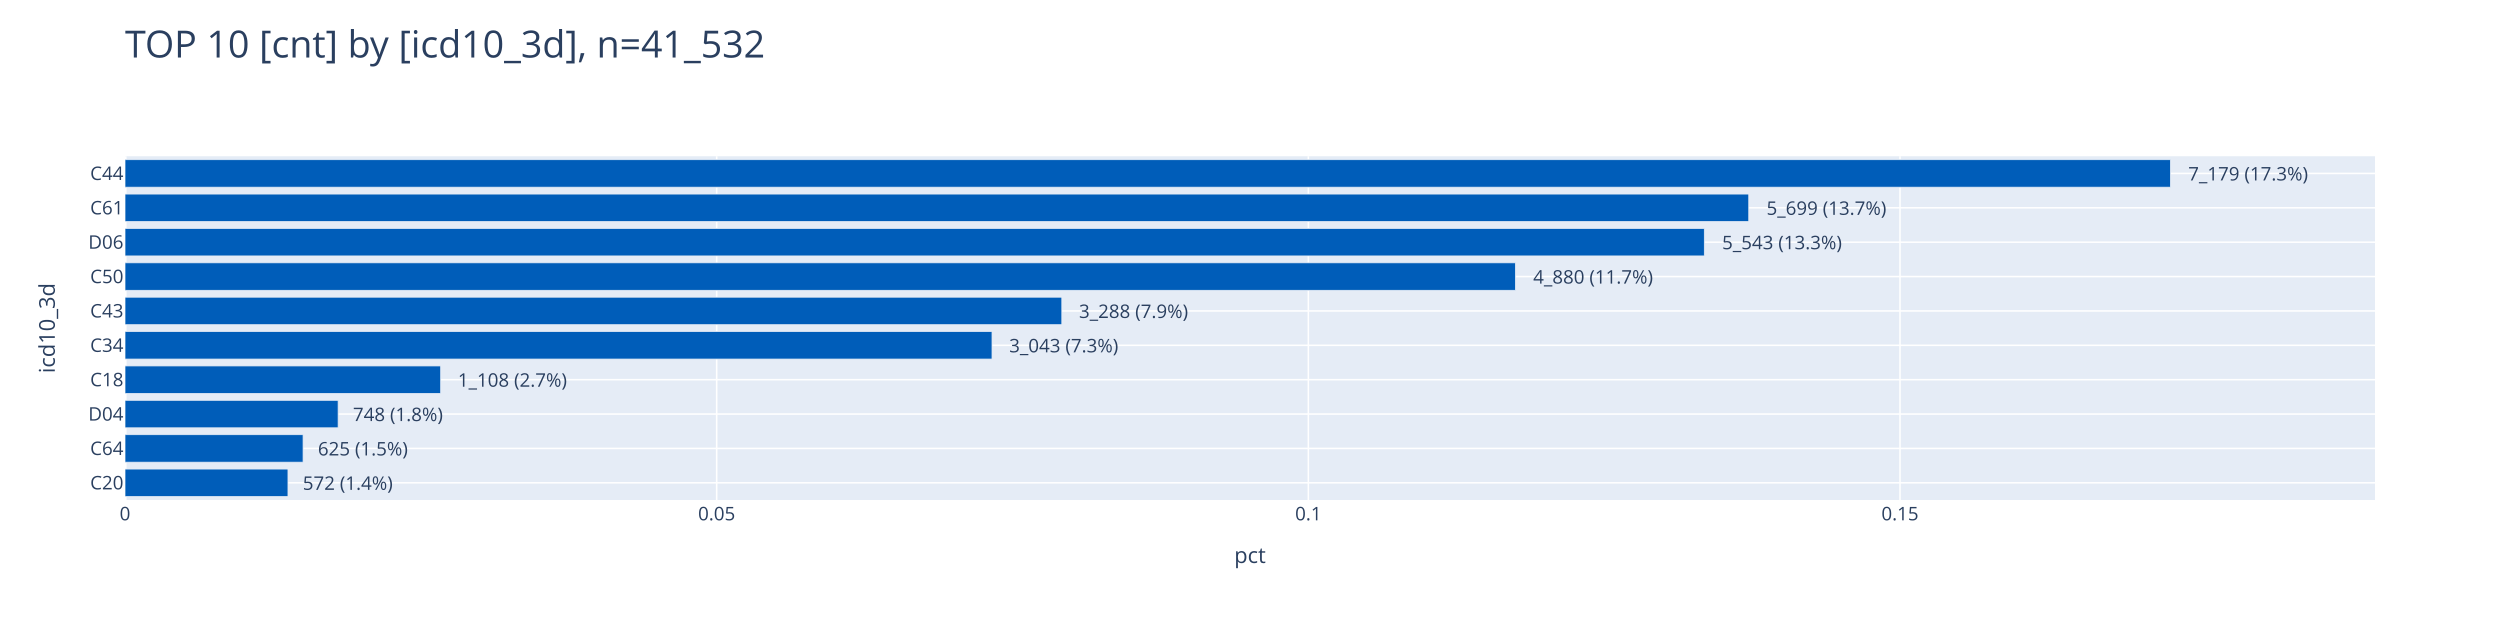
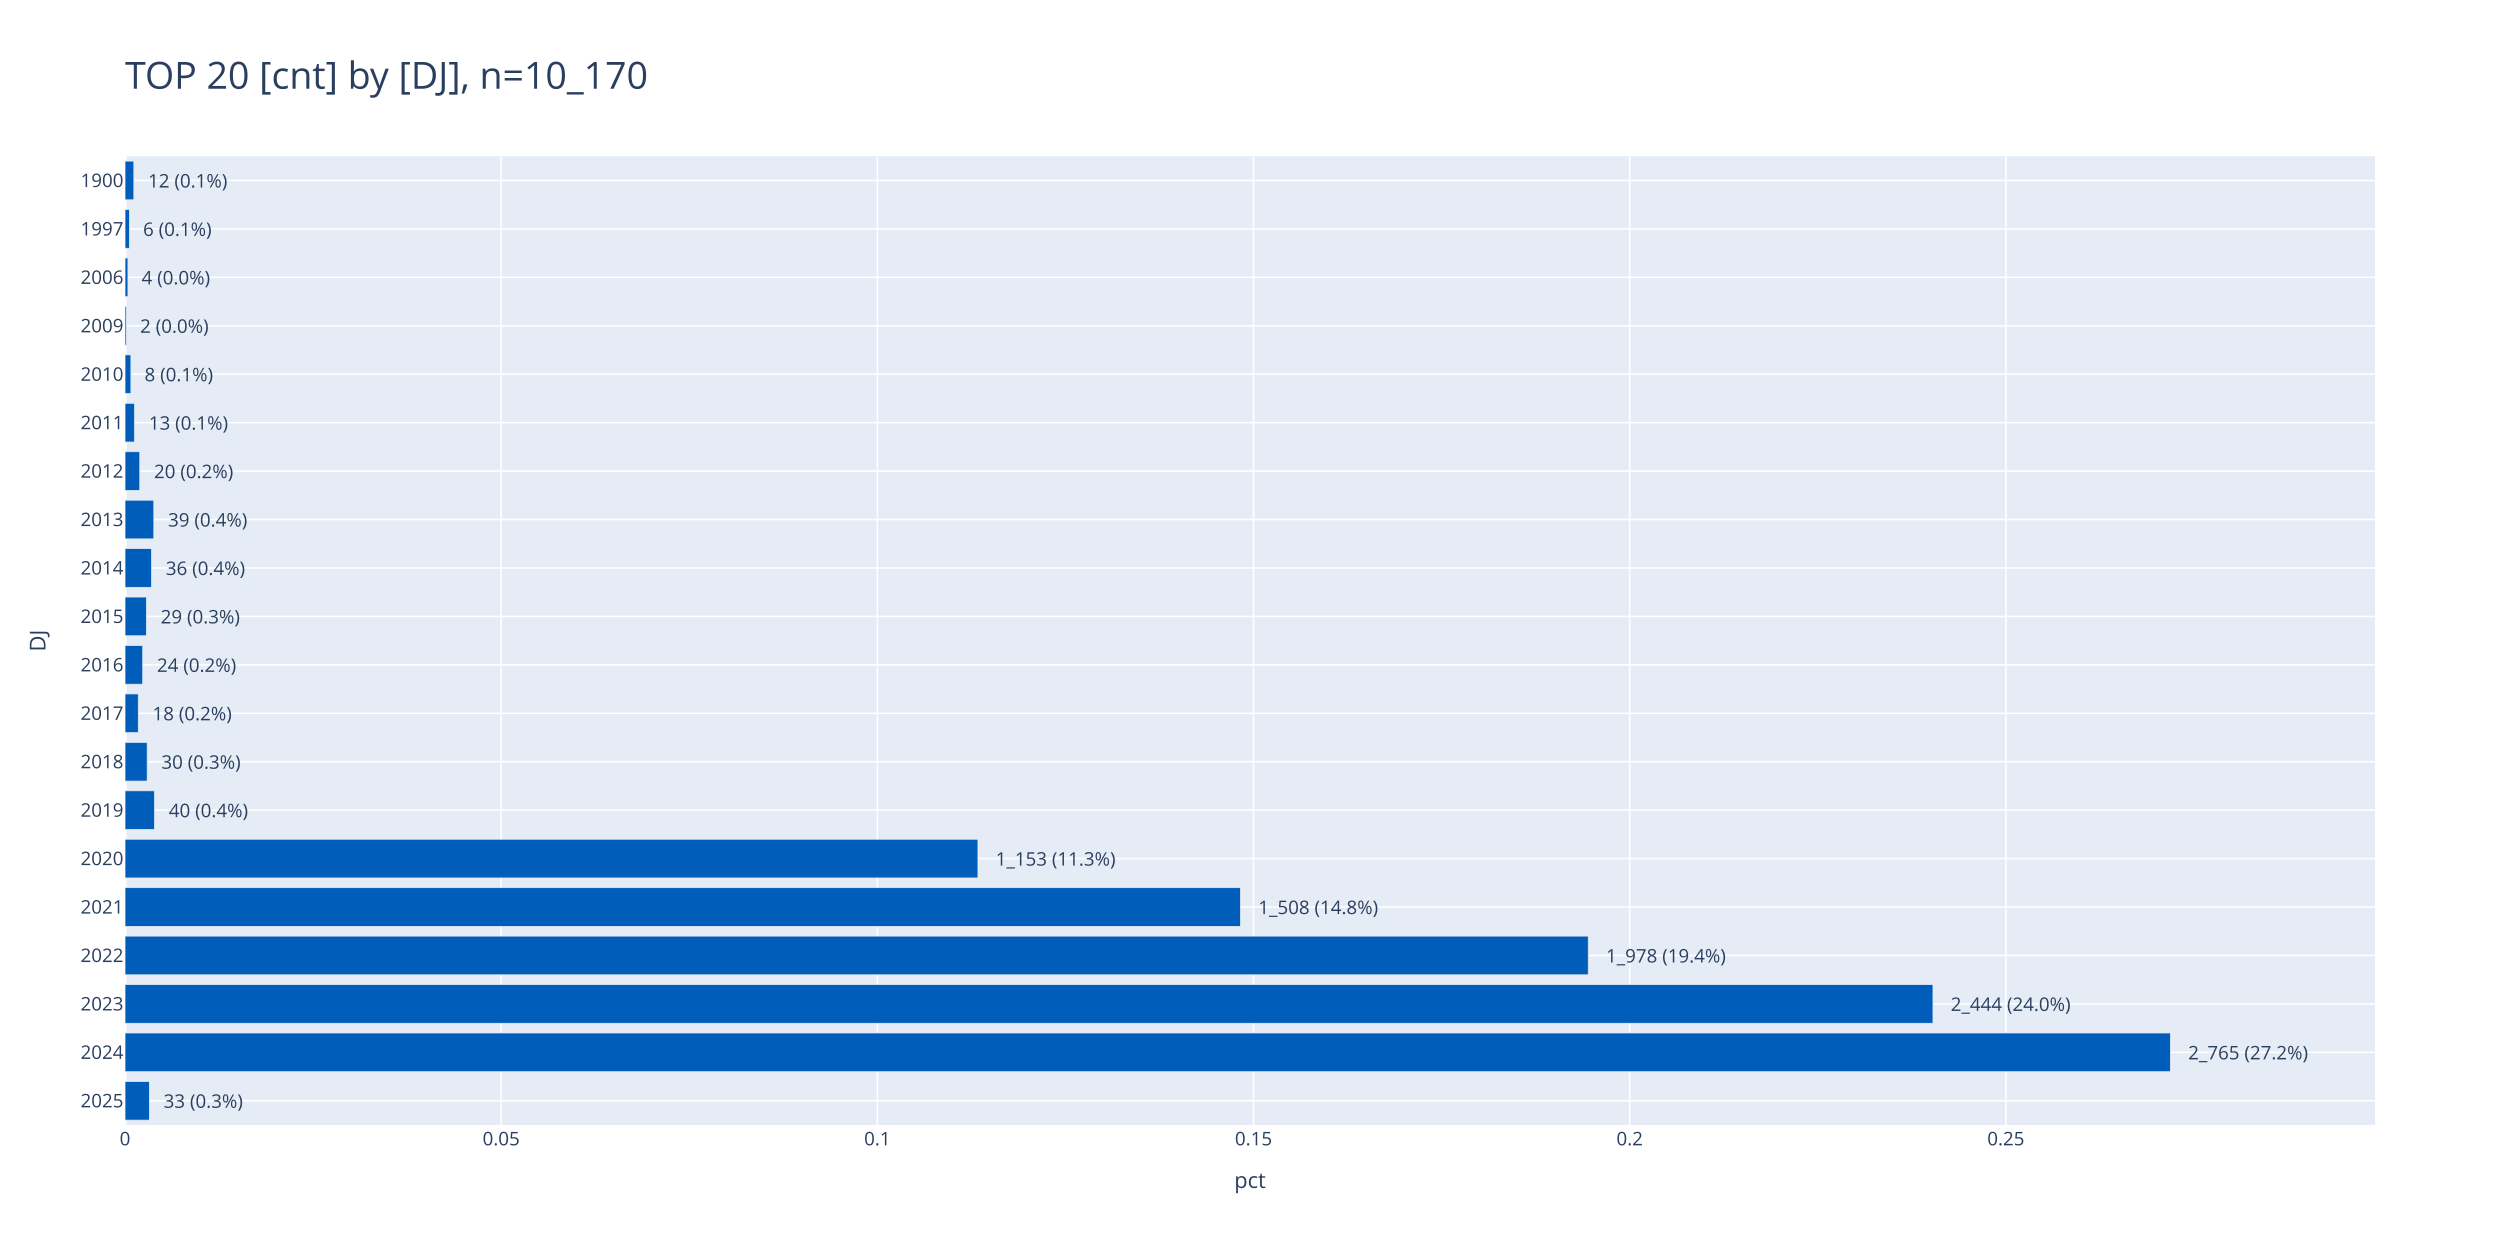
- <svg xmlns="http://www.w3.org/2000/svg" class="main-svg" width="1600" height="400" style="" viewBox="0 0 1600 400">
-   <rect x="0" y="0" width="1600" height="400" style="fill: rgb(255, 255, 255); fill-opacity: 1;" />
-   <defs id="defs-d55079">
+ <svg xmlns="http://www.w3.org/2000/svg" class="main-svg" width="1600" height="800" style="" viewBox="0 0 1600 800">
+   <rect x="0" y="0" width="1600" height="800" style="fill: rgb(255, 255, 255); fill-opacity: 1;" />
+   <defs id="defs-d02373">
    <g class="clips">
-       <clipPath id="clipd55079xyplot" class="plotclip">
-         <rect width="1440" height="220" />
+       <clipPath id="clipd02373xyplot" class="plotclip">
+         <rect width="1440" height="620" />
      </clipPath>
-       <clipPath class="axesclip" id="clipd55079x">
-         <rect x="80" y="0" width="1440" height="400" />
+       <clipPath class="axesclip" id="clipd02373x">
+         <rect x="80" y="0" width="1440" height="800" />
      </clipPath>
-       <clipPath class="axesclip" id="clipd55079y">
-         <rect x="0" y="100" width="1600" height="220" />
+       <clipPath class="axesclip" id="clipd02373y">
+         <rect x="0" y="100" width="1600" height="620" />
      </clipPath>
-       <clipPath class="axesclip" id="clipd55079xy">
-         <rect x="80" y="100" width="1440" height="220" />
+       <clipPath class="axesclip" id="clipd02373xy">
+         <rect x="80" y="100" width="1440" height="620" />
      </clipPath>
    </g>
    <g class="gradients" />
    <g class="patterns" />
  </defs>
  <g class="bglayer">
-     <rect class="bg" x="80" y="100" width="1440" height="220" style="fill: rgb(229, 236, 246); fill-opacity: 1; stroke-width: 0;" />
+     <rect class="bg" x="80" y="100" width="1440" height="620" style="fill: rgb(229, 236, 246); fill-opacity: 1; stroke-width: 0;" />
  </g>
  <g class="layer-below">
    <g class="imagelayer" />
    <g class="shapelayer" />
  </g>
  <g class="cartesianlayer">
    <g class="subplot xy">
      <g class="layer-subplot">
        <g class="shapelayer" />
        <g class="imagelayer" />
      </g>
      <g class="minor-gridlayer">
        <g class="x" />
        <g class="y" />
      </g>
      <g class="gridlayer">
        <g class="x">
-           <path class="xgrid crisp" transform="translate(458.67,0)" d="M0,100v220" style="stroke: rgb(255, 255, 255); stroke-opacity: 1; stroke-width: 1px;" />
-           <path class="xgrid crisp" transform="translate(837.34,0)" d="M0,100v220" style="stroke: rgb(255, 255, 255); stroke-opacity: 1; stroke-width: 1px;" />
-           <path class="xgrid crisp" transform="translate(1216,0)" d="M0,100v220" style="stroke: rgb(255, 255, 255); stroke-opacity: 1; stroke-width: 1px;" />
+           <path class="xgrid crisp" transform="translate(320.75,0)" d="M0,100v620" style="stroke: rgb(255, 255, 255); stroke-opacity: 1; stroke-width: 1px;" />
+           <path class="xgrid crisp" transform="translate(561.5,0)" d="M0,100v620" style="stroke: rgb(255, 255, 255); stroke-opacity: 1; stroke-width: 1px;" />
+           <path class="xgrid crisp" transform="translate(802.25,0)" d="M0,100v620" style="stroke: rgb(255, 255, 255); stroke-opacity: 1; stroke-width: 1px;" />
+           <path class="xgrid crisp" transform="translate(1043,0)" d="M0,100v620" style="stroke: rgb(255, 255, 255); stroke-opacity: 1; stroke-width: 1px;" />
+           <path class="xgrid crisp" transform="translate(1283.75,0)" d="M0,100v620" style="stroke: rgb(255, 255, 255); stroke-opacity: 1; stroke-width: 1px;" />
        </g>
        <g class="y">
-           <path class="ygrid crisp" transform="translate(0,309)" d="M80,0h1440" style="stroke: rgb(255, 255, 255); stroke-opacity: 1; stroke-width: 1px;" />
-           <path class="ygrid crisp" transform="translate(0,287)" d="M80,0h1440" style="stroke: rgb(255, 255, 255); stroke-opacity: 1; stroke-width: 1px;" />
-           <path class="ygrid crisp" transform="translate(0,265)" d="M80,0h1440" style="stroke: rgb(255, 255, 255); stroke-opacity: 1; stroke-width: 1px;" />
-           <path class="ygrid crisp" transform="translate(0,243)" d="M80,0h1440" style="stroke: rgb(255, 255, 255); stroke-opacity: 1; stroke-width: 1px;" />
-           <path class="ygrid crisp" transform="translate(0,221)" d="M80,0h1440" style="stroke: rgb(255, 255, 255); stroke-opacity: 1; stroke-width: 1px;" />
-           <path class="ygrid crisp" transform="translate(0,199)" d="M80,0h1440" style="stroke: rgb(255, 255, 255); stroke-opacity: 1; stroke-width: 1px;" />
-           <path class="ygrid crisp" transform="translate(0,177)" d="M80,0h1440" style="stroke: rgb(255, 255, 255); stroke-opacity: 1; stroke-width: 1px;" />
-           <path class="ygrid crisp" transform="translate(0,155)" d="M80,0h1440" style="stroke: rgb(255, 255, 255); stroke-opacity: 1; stroke-width: 1px;" />
-           <path class="ygrid crisp" transform="translate(0,133)" d="M80,0h1440" style="stroke: rgb(255, 255, 255); stroke-opacity: 1; stroke-width: 1px;" />
-           <path class="ygrid crisp" transform="translate(0,111)" d="M80,0h1440" style="stroke: rgb(255, 255, 255); stroke-opacity: 1; stroke-width: 1px;" />
+           <path class="ygrid crisp" transform="translate(0,704.5)" d="M80,0h1440" style="stroke: rgb(255, 255, 255); stroke-opacity: 1; stroke-width: 1px;" />
+           <path class="ygrid crisp" transform="translate(0,673.5)" d="M80,0h1440" style="stroke: rgb(255, 255, 255); stroke-opacity: 1; stroke-width: 1px;" />
+           <path class="ygrid crisp" transform="translate(0,642.5)" d="M80,0h1440" style="stroke: rgb(255, 255, 255); stroke-opacity: 1; stroke-width: 1px;" />
+           <path class="ygrid crisp" transform="translate(0,611.5)" d="M80,0h1440" style="stroke: rgb(255, 255, 255); stroke-opacity: 1; stroke-width: 1px;" />
+           <path class="ygrid crisp" transform="translate(0,580.5)" d="M80,0h1440" style="stroke: rgb(255, 255, 255); stroke-opacity: 1; stroke-width: 1px;" />
+           <path class="ygrid crisp" transform="translate(0,549.5)" d="M80,0h1440" style="stroke: rgb(255, 255, 255); stroke-opacity: 1; stroke-width: 1px;" />
+           <path class="ygrid crisp" transform="translate(0,518.5)" d="M80,0h1440" style="stroke: rgb(255, 255, 255); stroke-opacity: 1; stroke-width: 1px;" />
+           <path class="ygrid crisp" transform="translate(0,487.5)" d="M80,0h1440" style="stroke: rgb(255, 255, 255); stroke-opacity: 1; stroke-width: 1px;" />
+           <path class="ygrid crisp" transform="translate(0,456.5)" d="M80,0h1440" style="stroke: rgb(255, 255, 255); stroke-opacity: 1; stroke-width: 1px;" />
+           <path class="ygrid crisp" transform="translate(0,425.5)" d="M80,0h1440" style="stroke: rgb(255, 255, 255); stroke-opacity: 1; stroke-width: 1px;" />
+           <path class="ygrid crisp" transform="translate(0,394.5)" d="M80,0h1440" style="stroke: rgb(255, 255, 255); stroke-opacity: 1; stroke-width: 1px;" />
+           <path class="ygrid crisp" transform="translate(0,363.5)" d="M80,0h1440" style="stroke: rgb(255, 255, 255); stroke-opacity: 1; stroke-width: 1px;" />
+           <path class="ygrid crisp" transform="translate(0,332.5)" d="M80,0h1440" style="stroke: rgb(255, 255, 255); stroke-opacity: 1; stroke-width: 1px;" />
+           <path class="ygrid crisp" transform="translate(0,301.5)" d="M80,0h1440" style="stroke: rgb(255, 255, 255); stroke-opacity: 1; stroke-width: 1px;" />
+           <path class="ygrid crisp" transform="translate(0,270.5)" d="M80,0h1440" style="stroke: rgb(255, 255, 255); stroke-opacity: 1; stroke-width: 1px;" />
+           <path class="ygrid crisp" transform="translate(0,239.5)" d="M80,0h1440" style="stroke: rgb(255, 255, 255); stroke-opacity: 1; stroke-width: 1px;" />
+           <path class="ygrid crisp" transform="translate(0,208.5)" d="M80,0h1440" style="stroke: rgb(255, 255, 255); stroke-opacity: 1; stroke-width: 1px;" />
+           <path class="ygrid crisp" transform="translate(0,177.5)" d="M80,0h1440" style="stroke: rgb(255, 255, 255); stroke-opacity: 1; stroke-width: 1px;" />
+           <path class="ygrid crisp" transform="translate(0,146.5)" d="M80,0h1440" style="stroke: rgb(255, 255, 255); stroke-opacity: 1; stroke-width: 1px;" />
+           <path class="ygrid crisp" transform="translate(0,115.5)" d="M80,0h1440" style="stroke: rgb(255, 255, 255); stroke-opacity: 1; stroke-width: 1px;" />
        </g>
      </g>
      <g class="zerolinelayer">
-         <path class="xzl zl crisp" transform="translate(80,0)" d="M0,100v220" style="stroke: rgb(255, 255, 255); stroke-opacity: 1; stroke-width: 2px;" />
+         <path class="xzl zl crisp" transform="translate(80,0)" d="M0,100v620" style="stroke: rgb(255, 255, 255); stroke-opacity: 1; stroke-width: 2px;" />
      </g>
      <g class="layer-between">
        <g class="shapelayer" />
        <g class="imagelayer" />
      </g>
      <path class="xlines-below" />
      <path class="ylines-below" />
      <g class="overlines-below" />
      <g class="xaxislayer-below" />
      <g class="yaxislayer-below" />
      <g class="overaxes-below" />
      <g class="overplot">
-         <g class="xy" transform="translate(80,100)" clip-path="url(#clipd55079xyplot)">
+         <g class="xy" transform="translate(80,100)" clip-path="url(#clipd02373xyplot)">
          <g class="barlayer mlayer">
            <g class="trace bars" style="opacity: 1;">
              <g class="points">
                <g class="point">
-                   <path d="M0,19.8V2.2H1309.09V19.8Z" style="vector-effect: none; opacity: 1; stroke-width: 0.5px; fill: rgb(0, 93, 185); fill-opacity: 1; stroke: rgb(229, 236, 246); stroke-opacity: 1;" />
-                   <text class="bartext bartext-outside" text-anchor="middle" data-notex="1" x="0" y="0" style="font-family: 'Open Sans', verdana, arial, sans-serif; font-size: 12px; fill: rgb(42, 63, 95); fill-opacity: 1; white-space: pre;" transform="translate(1358.809,15.5)">7_179 (17.3%)</text>
-                 </g>
-               </g>
-             </g>
-             <g class="trace bars" style="opacity: 1;">
-               <g class="points">
-                 <g class="point">
-                   <path d="M0,41.8V24.2H1039.21V41.8Z" style="vector-effect: none; opacity: 1; stroke-width: 0.5px; fill: rgb(0, 93, 185); fill-opacity: 1; stroke: rgb(229, 236, 246); stroke-opacity: 1;" />
-                   <text class="bartext bartext-outside" text-anchor="middle" data-notex="1" x="0" y="0" style="font-family: 'Open Sans', verdana, arial, sans-serif; font-size: 12px; fill: rgb(42, 63, 95); fill-opacity: 1; white-space: pre;" transform="translate(1088.929,37.5)">5_699 (13.7%)</text>
-                 </g>
-               </g>
-             </g>
-             <g class="trace bars" style="opacity: 1;">
-               <g class="points">
-                 <g class="point">
-                   <path d="M0,63.8V46.2H1010.77V63.8Z" style="vector-effect: none; opacity: 1; stroke-width: 0.5px; fill: rgb(0, 93, 185); fill-opacity: 1; stroke: rgb(229, 236, 246); stroke-opacity: 1;" />
-                   <text class="bartext bartext-outside" text-anchor="middle" data-notex="1" x="0" y="0" style="font-family: 'Open Sans', verdana, arial, sans-serif; font-size: 12px; fill: rgb(42, 63, 95); fill-opacity: 1; white-space: pre;" transform="translate(1060.489,59.5)">5_543 (13.3%)</text>
-                 </g>
-               </g>
-             </g>
-             <g class="trace bars" style="opacity: 1;">
-               <g class="points">
-                 <g class="point">
-                   <path d="M0,85.8V68.2H889.87V85.8Z" style="vector-effect: none; opacity: 1; stroke-width: 0.5px; fill: rgb(0, 93, 185); fill-opacity: 1; stroke: rgb(229, 236, 246); stroke-opacity: 1;" />
-                   <text class="bartext bartext-outside" text-anchor="middle" data-notex="1" x="0" y="0" style="font-family: 'Open Sans', verdana, arial, sans-serif; font-size: 12px; fill: rgb(42, 63, 95); fill-opacity: 1; white-space: pre;" transform="translate(939.5888,81.5)">4_880 (11.7%)</text>
-                 </g>
-               </g>
-             </g>
-             <g class="trace bars" style="opacity: 1;">
-               <g class="points">
-                 <g class="point">
-                   <path d="M0,107.8V90.2H599.57V107.8Z" style="vector-effect: none; opacity: 1; stroke-width: 0.5px; fill: rgb(0, 93, 185); fill-opacity: 1; stroke: rgb(229, 236, 246); stroke-opacity: 1;" />
-                   <text class="bartext bartext-outside" text-anchor="middle" data-notex="1" x="0" y="0" style="font-family: 'Open Sans', verdana, arial, sans-serif; font-size: 12px; fill: rgb(42, 63, 95); fill-opacity: 1; white-space: pre;" transform="translate(645.4763,103.5)">3_288 (7.9%)</text>
-                 </g>
-               </g>
-             </g>
-             <g class="trace bars" style="opacity: 1;">
-               <g class="points">
-                 <g class="point">
-                   <path d="M0,129.8V112.2H554.89V129.8Z" style="vector-effect: none; opacity: 1; stroke-width: 0.5px; fill: rgb(0, 93, 185); fill-opacity: 1; stroke: rgb(229, 236, 246); stroke-opacity: 1;" />
-                   <text class="bartext bartext-outside" text-anchor="middle" data-notex="1" x="0" y="0" style="font-family: 'Open Sans', verdana, arial, sans-serif; font-size: 12px; fill: rgb(42, 63, 95); fill-opacity: 1; white-space: pre;" transform="translate(600.7962,125.5)">3_043 (7.3%)</text>
-                 </g>
-               </g>
-             </g>
-             <g class="trace bars" style="opacity: 1;">
-               <g class="points">
-                 <g class="point">
-                   <path d="M0,151.8V134.2H202.04V151.8Z" style="vector-effect: none; opacity: 1; stroke-width: 0.5px; fill: rgb(0, 93, 185); fill-opacity: 1; stroke: rgb(229, 236, 246); stroke-opacity: 1;" />
-                   <text class="bartext bartext-outside" text-anchor="middle" data-notex="1" x="0" y="0" style="font-family: 'Open Sans', verdana, arial, sans-serif; font-size: 12px; fill: rgb(42, 63, 95); fill-opacity: 1; white-space: pre;" transform="translate(247.9462,147.5)">1_108 (2.7%)</text>
-                 </g>
-               </g>
-             </g>
-             <g class="trace bars" style="opacity: 1;">
-               <g class="points">
-                 <g class="point">
-                   <path d="M0,173.8V156.2H136.4V173.8Z" style="vector-effect: none; opacity: 1; stroke-width: 0.5px; fill: rgb(0, 93, 185); fill-opacity: 1; stroke: rgb(229, 236, 246); stroke-opacity: 1;" />
-                   <text class="bartext bartext-outside" text-anchor="middle" data-notex="1" x="0" y="0" style="font-family: 'Open Sans', verdana, arial, sans-serif; font-size: 12px; fill: rgb(42, 63, 95); fill-opacity: 1; white-space: pre;" transform="translate(174.6734,169.5)">748 (1.8%)</text>
-                 </g>
-               </g>
-             </g>
-             <g class="trace bars" style="opacity: 1;">
-               <g class="points">
-                 <g class="point">
-                   <path d="M0,195.8V178.2H113.97V195.8Z" style="vector-effect: none; opacity: 1; stroke-width: 0.5px; fill: rgb(0, 93, 185); fill-opacity: 1; stroke: rgb(229, 236, 246); stroke-opacity: 1;" />
-                   <text class="bartext bartext-outside" text-anchor="middle" data-notex="1" x="0" y="0" style="font-family: 'Open Sans', verdana, arial, sans-serif; font-size: 12px; fill: rgb(42, 63, 95); fill-opacity: 1; white-space: pre;" transform="translate(152.2434,191.5)">625 (1.5%)</text>
-                 </g>
-               </g>
-             </g>
-             <g class="trace bars" style="opacity: 1;">
-               <g class="points">
-                 <g class="point">
-                   <path d="M0,217.8V200.2H104.3V217.8Z" style="vector-effect: none; opacity: 1; stroke-width: 0.5px; fill: rgb(0, 93, 185); fill-opacity: 1; stroke: rgb(229, 236, 246); stroke-opacity: 1;" />
-                   <text class="bartext bartext-outside" text-anchor="middle" data-notex="1" x="0" y="0" style="font-family: 'Open Sans', verdana, arial, sans-serif; font-size: 12px; fill: rgb(42, 63, 95); fill-opacity: 1; white-space: pre;" transform="translate(142.5734,213.5)">572 (1.4%)</text>
+                   <path d="M0,27.9V3.1H5.68V27.9Z" style="vector-effect: none; opacity: 1; stroke-width: 0.5px; fill: rgb(0, 93, 185); fill-opacity: 1; stroke: rgb(229, 236, 246); stroke-opacity: 1;" />
+                   <text class="bartext bartext-outside" text-anchor="middle" data-notex="1" x="0" y="0" style="font-family: 'Open Sans', verdana, arial, sans-serif; font-size: 12px; fill: rgb(42, 63, 95); fill-opacity: 1; white-space: pre;" transform="translate(40.14094,20)">12 (0.1%)</text>
+                 </g>
+               </g>
+             </g>
+             <g class="trace bars" style="opacity: 1;">
+               <g class="points">
+                 <g class="point">
+                   <path d="M0,58.9V34.1H2.84V58.9Z" style="vector-effect: none; opacity: 1; stroke-width: 0.5px; fill: rgb(0, 93, 185); fill-opacity: 1; stroke: rgb(229, 236, 246); stroke-opacity: 1;" />
+                   <text class="bartext bartext-outside" text-anchor="middle" data-notex="1" x="0" y="0" style="font-family: 'Open Sans', verdana, arial, sans-serif; font-size: 12px; fill: rgb(42, 63, 95); fill-opacity: 1; white-space: pre;" transform="translate(33.48844,51)">6 (0.1%)</text>
+                 </g>
+               </g>
+             </g>
+             <g class="trace bars" style="opacity: 1;">
+               <g class="points">
+                 <g class="point">
+                   <path d="M0,89.9V65.1H1.89V89.9Z" style="vector-effect: none; opacity: 1; stroke-width: 0.5px; fill: rgb(0, 93, 185); fill-opacity: 1; stroke: rgb(229, 236, 246); stroke-opacity: 1;" />
+                   <text class="bartext bartext-outside" text-anchor="middle" data-notex="1" x="0" y="0" style="font-family: 'Open Sans', verdana, arial, sans-serif; font-size: 12px; fill: rgb(42, 63, 95); fill-opacity: 1; white-space: pre;" transform="translate(32.53844,82)">4 (0.0%)</text>
+                 </g>
+               </g>
+             </g>
+             <g class="trace bars" style="opacity: 1;">
+               <g class="points">
+                 <g class="point">
+                   <path d="M0,120.9V96.1H0.95V120.9Z" style="vector-effect: none; opacity: 1; stroke-width: 0.5px; fill: rgb(0, 93, 185); fill-opacity: 1; stroke: rgb(229, 236, 246); stroke-opacity: 1;" />
+                   <text class="bartext bartext-outside" text-anchor="middle" data-notex="1" x="0" y="0" style="font-family: 'Open Sans', verdana, arial, sans-serif; font-size: 12px; fill: rgb(42, 63, 95); fill-opacity: 1; white-space: pre;" transform="translate(31.59844,113)">2 (0.0%)</text>
+                 </g>
+               </g>
+             </g>
+             <g class="trace bars" style="opacity: 1;">
+               <g class="points">
+                 <g class="point">
+                   <path d="M0,151.9V127.1H3.79V151.9Z" style="vector-effect: none; opacity: 1; stroke-width: 0.5px; fill: rgb(0, 93, 185); fill-opacity: 1; stroke: rgb(229, 236, 246); stroke-opacity: 1;" />
+                   <text class="bartext bartext-outside" text-anchor="middle" data-notex="1" x="0" y="0" style="font-family: 'Open Sans', verdana, arial, sans-serif; font-size: 12px; fill: rgb(42, 63, 95); fill-opacity: 1; white-space: pre;" transform="translate(34.43844,144)">8 (0.1%)</text>
+                 </g>
+               </g>
+             </g>
+             <g class="trace bars" style="opacity: 1;">
+               <g class="points">
+                 <g class="point">
+                   <path d="M0,182.9V158.1H6.15V182.9Z" style="vector-effect: none; opacity: 1; stroke-width: 0.5px; fill: rgb(0, 93, 185); fill-opacity: 1; stroke: rgb(229, 236, 246); stroke-opacity: 1;" />
+                   <text class="bartext bartext-outside" text-anchor="middle" data-notex="1" x="0" y="0" style="font-family: 'Open Sans', verdana, arial, sans-serif; font-size: 12px; fill: rgb(42, 63, 95); fill-opacity: 1; white-space: pre;" transform="translate(40.61094,175)">13 (0.1%)</text>
+                 </g>
+               </g>
+             </g>
+             <g class="trace bars" style="opacity: 1;">
+               <g class="points">
+                 <g class="point">
+                   <path d="M0,213.9V189.1H9.47V213.9Z" style="vector-effect: none; opacity: 1; stroke-width: 0.5px; fill: rgb(0, 93, 185); fill-opacity: 1; stroke: rgb(229, 236, 246); stroke-opacity: 1;" />
+                   <text class="bartext bartext-outside" text-anchor="middle" data-notex="1" x="0" y="0" style="font-family: 'Open Sans', verdana, arial, sans-serif; font-size: 12px; fill: rgb(42, 63, 95); fill-opacity: 1; white-space: pre;" transform="translate(43.93094,206)">20 (0.2%)</text>
+                 </g>
+               </g>
+             </g>
+             <g class="trace bars" style="opacity: 1;">
+               <g class="points">
+                 <g class="point">
+                   <path d="M0,244.9V220.1H18.46V244.9Z" style="vector-effect: none; opacity: 1; stroke-width: 0.5px; fill: rgb(0, 93, 185); fill-opacity: 1; stroke: rgb(229, 236, 246); stroke-opacity: 1;" />
+                   <text class="bartext bartext-outside" text-anchor="middle" data-notex="1" x="0" y="0" style="font-family: 'Open Sans', verdana, arial, sans-serif; font-size: 12px; fill: rgb(42, 63, 95); fill-opacity: 1; white-space: pre;" transform="translate(52.92094,237)">39 (0.4%)</text>
+                 </g>
+               </g>
+             </g>
+             <g class="trace bars" style="opacity: 1;">
+               <g class="points">
+                 <g class="point">
+                   <path d="M0,275.9V251.1H17.04V275.9Z" style="vector-effect: none; opacity: 1; stroke-width: 0.5px; fill: rgb(0, 93, 185); fill-opacity: 1; stroke: rgb(229, 236, 246); stroke-opacity: 1;" />
+                   <text class="bartext bartext-outside" text-anchor="middle" data-notex="1" x="0" y="0" style="font-family: 'Open Sans', verdana, arial, sans-serif; font-size: 12px; fill: rgb(42, 63, 95); fill-opacity: 1; white-space: pre;" transform="translate(51.50094,268)">36 (0.4%)</text>
+                 </g>
+               </g>
+             </g>
+             <g class="trace bars" style="opacity: 1;">
+               <g class="points">
+                 <g class="point">
+                   <path d="M0,306.9V282.1H13.73V306.9Z" style="vector-effect: none; opacity: 1; stroke-width: 0.5px; fill: rgb(0, 93, 185); fill-opacity: 1; stroke: rgb(229, 236, 246); stroke-opacity: 1;" />
+                   <text class="bartext bartext-outside" text-anchor="middle" data-notex="1" x="0" y="0" style="font-family: 'Open Sans', verdana, arial, sans-serif; font-size: 12px; fill: rgb(42, 63, 95); fill-opacity: 1; white-space: pre;" transform="translate(48.19094,299)">29 (0.3%)</text>
+                 </g>
+               </g>
+             </g>
+             <g class="trace bars" style="opacity: 1;">
+               <g class="points">
+                 <g class="point">
+                   <path d="M0,337.9V313.1H11.36V337.9Z" style="vector-effect: none; opacity: 1; stroke-width: 0.5px; fill: rgb(0, 93, 185); fill-opacity: 1; stroke: rgb(229, 236, 246); stroke-opacity: 1;" />
+                   <text class="bartext bartext-outside" text-anchor="middle" data-notex="1" x="0" y="0" style="font-family: 'Open Sans', verdana, arial, sans-serif; font-size: 12px; fill: rgb(42, 63, 95); fill-opacity: 1; white-space: pre;" transform="translate(45.82094,330)">24 (0.2%)</text>
+                 </g>
+               </g>
+             </g>
+             <g class="trace bars" style="opacity: 1;">
+               <g class="points">
+                 <g class="point">
+                   <path d="M0,368.9V344.1H8.52V368.9Z" style="vector-effect: none; opacity: 1; stroke-width: 0.5px; fill: rgb(0, 93, 185); fill-opacity: 1; stroke: rgb(229, 236, 246); stroke-opacity: 1;" />
+                   <text class="bartext bartext-outside" text-anchor="middle" data-notex="1" x="0" y="0" style="font-family: 'Open Sans', verdana, arial, sans-serif; font-size: 12px; fill: rgb(42, 63, 95); fill-opacity: 1; white-space: pre;" transform="translate(42.98094,361)">18 (0.2%)</text>
+                 </g>
+               </g>
+             </g>
+             <g class="trace bars" style="opacity: 1;">
+               <g class="points">
+                 <g class="point">
+                   <path d="M0,399.9V375.1H14.2V399.9Z" style="vector-effect: none; opacity: 1; stroke-width: 0.5px; fill: rgb(0, 93, 185); fill-opacity: 1; stroke: rgb(229, 236, 246); stroke-opacity: 1;" />
+                   <text class="bartext bartext-outside" text-anchor="middle" data-notex="1" x="0" y="0" style="font-family: 'Open Sans', verdana, arial, sans-serif; font-size: 12px; fill: rgb(42, 63, 95); fill-opacity: 1; white-space: pre;" transform="translate(48.66094,392)">30 (0.3%)</text>
+                 </g>
+               </g>
+             </g>
+             <g class="trace bars" style="opacity: 1;">
+               <g class="points">
+                 <g class="point">
+                   <path d="M0,430.9V406.1H18.94V430.9Z" style="vector-effect: none; opacity: 1; stroke-width: 0.5px; fill: rgb(0, 93, 185); fill-opacity: 1; stroke: rgb(229, 236, 246); stroke-opacity: 1;" />
+                   <text class="bartext bartext-outside" text-anchor="middle" data-notex="1" x="0" y="0" style="font-family: 'Open Sans', verdana, arial, sans-serif; font-size: 12px; fill: rgb(42, 63, 95); fill-opacity: 1; white-space: pre;" transform="translate(53.40094,423)">40 (0.4%)</text>
+                 </g>
+               </g>
+             </g>
+             <g class="trace bars" style="opacity: 1;">
+               <g class="points">
+                 <g class="point">
+                   <path d="M0,461.9V437.1H545.89V461.9Z" style="vector-effect: none; opacity: 1; stroke-width: 0.5px; fill: rgb(0, 93, 185); fill-opacity: 1; stroke: rgb(229, 236, 246); stroke-opacity: 1;" />
+                   <text class="bartext bartext-outside" text-anchor="middle" data-notex="1" x="0" y="0" style="font-family: 'Open Sans', verdana, arial, sans-serif; font-size: 12px; fill: rgb(42, 63, 95); fill-opacity: 1; white-space: pre;" transform="translate(595.6087,454)">1_153 (11.3%)</text>
+                 </g>
+               </g>
+             </g>
+             <g class="trace bars" style="opacity: 1;">
+               <g class="points">
+                 <g class="point">
+                   <path d="M0,492.9V468.1H713.96V492.9Z" style="vector-effect: none; opacity: 1; stroke-width: 0.5px; fill: rgb(0, 93, 185); fill-opacity: 1; stroke: rgb(229, 236, 246); stroke-opacity: 1;" />
+                   <text class="bartext bartext-outside" text-anchor="middle" data-notex="1" x="0" y="0" style="font-family: 'Open Sans', verdana, arial, sans-serif; font-size: 12px; fill: rgb(42, 63, 95); fill-opacity: 1; white-space: pre;" transform="translate(763.6788,485)">1_508 (14.8%)</text>
+                 </g>
+               </g>
+             </g>
+             <g class="trace bars" style="opacity: 1;">
+               <g class="points">
+                 <g class="point">
+                   <path d="M0,523.9V499.1H936.49V523.9Z" style="vector-effect: none; opacity: 1; stroke-width: 0.5px; fill: rgb(0, 93, 185); fill-opacity: 1; stroke: rgb(229, 236, 246); stroke-opacity: 1;" />
+                   <text class="bartext bartext-outside" text-anchor="middle" data-notex="1" x="0" y="0" style="font-family: 'Open Sans', verdana, arial, sans-serif; font-size: 12px; fill: rgb(42, 63, 95); fill-opacity: 1; white-space: pre;" transform="translate(986.2088,516)">1_978 (19.4%)</text>
+                 </g>
+               </g>
+             </g>
+             <g class="trace bars" style="opacity: 1;">
+               <g class="points">
+                 <g class="point">
+                   <path d="M0,554.9V530.1H1157.11V554.9Z" style="vector-effect: none; opacity: 1; stroke-width: 0.5px; fill: rgb(0, 93, 185); fill-opacity: 1; stroke: rgb(229, 236, 246); stroke-opacity: 1;" />
+                   <text class="bartext bartext-outside" text-anchor="middle" data-notex="1" x="0" y="0" style="font-family: 'Open Sans', verdana, arial, sans-serif; font-size: 12px; fill: rgb(42, 63, 95); fill-opacity: 1; white-space: pre;" transform="translate(1206.829,547)">2_444 (24.0%)</text>
+                 </g>
+               </g>
+             </g>
+             <g class="trace bars" style="opacity: 1;">
+               <g class="points">
+                 <g class="point">
+                   <path d="M0,585.9V561.1H1309.09V585.9Z" style="vector-effect: none; opacity: 1; stroke-width: 0.5px; fill: rgb(0, 93, 185); fill-opacity: 1; stroke: rgb(229, 236, 246); stroke-opacity: 1;" />
+                   <text class="bartext bartext-outside" text-anchor="middle" data-notex="1" x="0" y="0" style="font-family: 'Open Sans', verdana, arial, sans-serif; font-size: 12px; fill: rgb(42, 63, 95); fill-opacity: 1; white-space: pre;" transform="translate(1358.809,578)">2_765 (27.2%)</text>
+                 </g>
+               </g>
+             </g>
+             <g class="trace bars" style="opacity: 1;">
+               <g class="points">
+                 <g class="point">
+                   <path d="M0,616.9V592.1H15.62V616.9Z" style="vector-effect: none; opacity: 1; stroke-width: 0.5px; fill: rgb(0, 93, 185); fill-opacity: 1; stroke: rgb(229, 236, 246); stroke-opacity: 1;" />
+                   <text class="bartext bartext-outside" text-anchor="middle" data-notex="1" x="0" y="0" style="font-family: 'Open Sans', verdana, arial, sans-serif; font-size: 12px; fill: rgb(42, 63, 95); fill-opacity: 1; white-space: pre;" transform="translate(50.08094,609)">33 (0.3%)</text>
                </g>
              </g>
            </g>
          </g>
        </g>
      </g>
      <g class="zerolinelayer-above" />
      <path class="xlines-above crisp" d="M0,0" style="fill: none;" />
      <path class="ylines-above crisp" d="M0,0" style="fill: none;" />
      <g class="overlines-above" />
      <g class="xaxislayer-above">
        <g class="xtick">
-           <text text-anchor="middle" x="0" y="333" transform="translate(80,0)" style="font-family: 'Open Sans', verdana, arial, sans-serif; font-size: 12px; fill: rgb(42, 63, 95); fill-opacity: 1; white-space: pre;">0</text>
-         </g>
-         <g class="xtick">
-           <text text-anchor="middle" x="0" y="333" style="font-family: 'Open Sans', verdana, arial, sans-serif; font-size: 12px; fill: rgb(42, 63, 95); fill-opacity: 1; white-space: pre;" transform="translate(458.67,0)">0.05</text>
-         </g>
-         <g class="xtick">
-           <text text-anchor="middle" x="0" y="333" style="font-family: 'Open Sans', verdana, arial, sans-serif; font-size: 12px; fill: rgb(42, 63, 95); fill-opacity: 1; white-space: pre;" transform="translate(837.34,0)">0.1</text>
-         </g>
-         <g class="xtick">
-           <text text-anchor="middle" x="0" y="333" style="font-family: 'Open Sans', verdana, arial, sans-serif; font-size: 12px; fill: rgb(42, 63, 95); fill-opacity: 1; white-space: pre;" transform="translate(1216,0)">0.15</text>
+           <text text-anchor="middle" x="0" y="733" transform="translate(80,0)" style="font-family: 'Open Sans', verdana, arial, sans-serif; font-size: 12px; fill: rgb(42, 63, 95); fill-opacity: 1; white-space: pre;">0</text>
+         </g>
+         <g class="xtick">
+           <text text-anchor="middle" x="0" y="733" style="font-family: 'Open Sans', verdana, arial, sans-serif; font-size: 12px; fill: rgb(42, 63, 95); fill-opacity: 1; white-space: pre;" transform="translate(320.75,0)">0.05</text>
+         </g>
+         <g class="xtick">
+           <text text-anchor="middle" x="0" y="733" style="font-family: 'Open Sans', verdana, arial, sans-serif; font-size: 12px; fill: rgb(42, 63, 95); fill-opacity: 1; white-space: pre;" transform="translate(561.5,0)">0.1</text>
+         </g>
+         <g class="xtick">
+           <text text-anchor="middle" x="0" y="733" style="font-family: 'Open Sans', verdana, arial, sans-serif; font-size: 12px; fill: rgb(42, 63, 95); fill-opacity: 1; white-space: pre;" transform="translate(802.25,0)">0.15</text>
+         </g>
+         <g class="xtick">
+           <text text-anchor="middle" x="0" y="733" style="font-family: 'Open Sans', verdana, arial, sans-serif; font-size: 12px; fill: rgb(42, 63, 95); fill-opacity: 1; white-space: pre;" transform="translate(1043,0)">0.2</text>
+         </g>
+         <g class="xtick">
+           <text text-anchor="middle" x="0" y="733" style="font-family: 'Open Sans', verdana, arial, sans-serif; font-size: 12px; fill: rgb(42, 63, 95); fill-opacity: 1; white-space: pre;" transform="translate(1283.75,0)">0.25</text>
        </g>
      </g>
      <g class="yaxislayer-above">
        <g class="ytick">
-           <text text-anchor="end" x="79" y="4.2" transform="translate(0,309)" style="font-family: 'Open Sans', verdana, arial, sans-serif; font-size: 12px; fill: rgb(42, 63, 95); fill-opacity: 1; white-space: pre;">C20</text>
-         </g>
-         <g class="ytick">
-           <text text-anchor="end" x="79" y="4.2" transform="translate(0,287)" style="font-family: 'Open Sans', verdana, arial, sans-serif; font-size: 12px; fill: rgb(42, 63, 95); fill-opacity: 1; white-space: pre;">C64</text>
-         </g>
-         <g class="ytick">
-           <text text-anchor="end" x="79" y="4.2" transform="translate(0,265)" style="font-family: 'Open Sans', verdana, arial, sans-serif; font-size: 12px; fill: rgb(42, 63, 95); fill-opacity: 1; white-space: pre;">D04</text>
-         </g>
-         <g class="ytick">
-           <text text-anchor="end" x="79" y="4.2" transform="translate(0,243)" style="font-family: 'Open Sans', verdana, arial, sans-serif; font-size: 12px; fill: rgb(42, 63, 95); fill-opacity: 1; white-space: pre;">C18</text>
-         </g>
-         <g class="ytick">
-           <text text-anchor="end" x="79" y="4.2" transform="translate(0,221)" style="font-family: 'Open Sans', verdana, arial, sans-serif; font-size: 12px; fill: rgb(42, 63, 95); fill-opacity: 1; white-space: pre;">C34</text>
-         </g>
-         <g class="ytick">
-           <text text-anchor="end" x="79" y="4.2" transform="translate(0,199)" style="font-family: 'Open Sans', verdana, arial, sans-serif; font-size: 12px; fill: rgb(42, 63, 95); fill-opacity: 1; white-space: pre;">C43</text>
-         </g>
-         <g class="ytick">
-           <text text-anchor="end" x="79" y="4.2" transform="translate(0,177)" style="font-family: 'Open Sans', verdana, arial, sans-serif; font-size: 12px; fill: rgb(42, 63, 95); fill-opacity: 1; white-space: pre;">C50</text>
-         </g>
-         <g class="ytick">
-           <text text-anchor="end" x="79" y="4.2" transform="translate(0,155)" style="font-family: 'Open Sans', verdana, arial, sans-serif; font-size: 12px; fill: rgb(42, 63, 95); fill-opacity: 1; white-space: pre;">D06</text>
-         </g>
-         <g class="ytick">
-           <text text-anchor="end" x="79" y="4.2" transform="translate(0,133)" style="font-family: 'Open Sans', verdana, arial, sans-serif; font-size: 12px; fill: rgb(42, 63, 95); fill-opacity: 1; white-space: pre;">C61</text>
-         </g>
-         <g class="ytick">
-           <text text-anchor="end" x="79" y="4.2" transform="translate(0,111)" style="font-family: 'Open Sans', verdana, arial, sans-serif; font-size: 12px; fill: rgb(42, 63, 95); fill-opacity: 1; white-space: pre;">C44</text>
+           <text text-anchor="end" x="79" y="4.2" transform="translate(0,704.5)" style="font-family: 'Open Sans', verdana, arial, sans-serif; font-size: 12px; fill: rgb(42, 63, 95); fill-opacity: 1; white-space: pre;">2025</text>
+         </g>
+         <g class="ytick">
+           <text text-anchor="end" x="79" y="4.2" transform="translate(0,673.5)" style="font-family: 'Open Sans', verdana, arial, sans-serif; font-size: 12px; fill: rgb(42, 63, 95); fill-opacity: 1; white-space: pre;">2024</text>
+         </g>
+         <g class="ytick">
+           <text text-anchor="end" x="79" y="4.2" transform="translate(0,642.5)" style="font-family: 'Open Sans', verdana, arial, sans-serif; font-size: 12px; fill: rgb(42, 63, 95); fill-opacity: 1; white-space: pre;">2023</text>
+         </g>
+         <g class="ytick">
+           <text text-anchor="end" x="79" y="4.2" transform="translate(0,611.5)" style="font-family: 'Open Sans', verdana, arial, sans-serif; font-size: 12px; fill: rgb(42, 63, 95); fill-opacity: 1; white-space: pre;">2022</text>
+         </g>
+         <g class="ytick">
+           <text text-anchor="end" x="79" y="4.2" transform="translate(0,580.5)" style="font-family: 'Open Sans', verdana, arial, sans-serif; font-size: 12px; fill: rgb(42, 63, 95); fill-opacity: 1; white-space: pre;">2021</text>
+         </g>
+         <g class="ytick">
+           <text text-anchor="end" x="79" y="4.2" transform="translate(0,549.5)" style="font-family: 'Open Sans', verdana, arial, sans-serif; font-size: 12px; fill: rgb(42, 63, 95); fill-opacity: 1; white-space: pre;">2020</text>
+         </g>
+         <g class="ytick">
+           <text text-anchor="end" x="79" y="4.2" transform="translate(0,518.5)" style="font-family: 'Open Sans', verdana, arial, sans-serif; font-size: 12px; fill: rgb(42, 63, 95); fill-opacity: 1; white-space: pre;">2019</text>
+         </g>
+         <g class="ytick">
+           <text text-anchor="end" x="79" y="4.2" transform="translate(0,487.5)" style="font-family: 'Open Sans', verdana, arial, sans-serif; font-size: 12px; fill: rgb(42, 63, 95); fill-opacity: 1; white-space: pre;">2018</text>
+         </g>
+         <g class="ytick">
+           <text text-anchor="end" x="79" y="4.2" transform="translate(0,456.5)" style="font-family: 'Open Sans', verdana, arial, sans-serif; font-size: 12px; fill: rgb(42, 63, 95); fill-opacity: 1; white-space: pre;">2017</text>
+         </g>
+         <g class="ytick">
+           <text text-anchor="end" x="79" y="4.2" transform="translate(0,425.5)" style="font-family: 'Open Sans', verdana, arial, sans-serif; font-size: 12px; fill: rgb(42, 63, 95); fill-opacity: 1; white-space: pre;">2016</text>
+         </g>
+         <g class="ytick">
+           <text text-anchor="end" x="79" y="4.2" transform="translate(0,394.5)" style="font-family: 'Open Sans', verdana, arial, sans-serif; font-size: 12px; fill: rgb(42, 63, 95); fill-opacity: 1; white-space: pre;">2015</text>
+         </g>
+         <g class="ytick">
+           <text text-anchor="end" x="79" y="4.2" transform="translate(0,363.5)" style="font-family: 'Open Sans', verdana, arial, sans-serif; font-size: 12px; fill: rgb(42, 63, 95); fill-opacity: 1; white-space: pre;">2014</text>
+         </g>
+         <g class="ytick">
+           <text text-anchor="end" x="79" y="4.2" transform="translate(0,332.5)" style="font-family: 'Open Sans', verdana, arial, sans-serif; font-size: 12px; fill: rgb(42, 63, 95); fill-opacity: 1; white-space: pre;">2013</text>
+         </g>
+         <g class="ytick">
+           <text text-anchor="end" x="79" y="4.2" transform="translate(0,301.5)" style="font-family: 'Open Sans', verdana, arial, sans-serif; font-size: 12px; fill: rgb(42, 63, 95); fill-opacity: 1; white-space: pre;">2012</text>
+         </g>
+         <g class="ytick">
+           <text text-anchor="end" x="79" y="4.2" transform="translate(0,270.5)" style="font-family: 'Open Sans', verdana, arial, sans-serif; font-size: 12px; fill: rgb(42, 63, 95); fill-opacity: 1; white-space: pre;">2011</text>
+         </g>
+         <g class="ytick">
+           <text text-anchor="end" x="79" y="4.2" transform="translate(0,239.5)" style="font-family: 'Open Sans', verdana, arial, sans-serif; font-size: 12px; fill: rgb(42, 63, 95); fill-opacity: 1; white-space: pre;">2010</text>
+         </g>
+         <g class="ytick">
+           <text text-anchor="end" x="79" y="4.2" transform="translate(0,208.5)" style="font-family: 'Open Sans', verdana, arial, sans-serif; font-size: 12px; fill: rgb(42, 63, 95); fill-opacity: 1; white-space: pre;">2009</text>
+         </g>
+         <g class="ytick">
+           <text text-anchor="end" x="79" y="4.2" transform="translate(0,177.5)" style="font-family: 'Open Sans', verdana, arial, sans-serif; font-size: 12px; fill: rgb(42, 63, 95); fill-opacity: 1; white-space: pre;">2006</text>
+         </g>
+         <g class="ytick">
+           <text text-anchor="end" x="79" y="4.2" transform="translate(0,146.5)" style="font-family: 'Open Sans', verdana, arial, sans-serif; font-size: 12px; fill: rgb(42, 63, 95); fill-opacity: 1; white-space: pre;">1997</text>
+         </g>
+         <g class="ytick">
+           <text text-anchor="end" x="79" y="4.2" transform="translate(0,115.5)" style="font-family: 'Open Sans', verdana, arial, sans-serif; font-size: 12px; fill: rgb(42, 63, 95); fill-opacity: 1; white-space: pre;">1900</text>
        </g>
      </g>
      <g class="overaxes-above" />
    </g>
  </g>
  <g class="polarlayer" />
  <g class="smithlayer" />
  <g class="ternarylayer" />
  <g class="geolayer" />
  <g class="funnelarealayer" />
  <g class="pielayer" />
  <g class="iciclelayer" />
  <g class="treemaplayer" />
  <g class="sunburstlayer" />
  <g class="glimages" />
-   <defs id="topdefs-d55079">
+   <defs id="topdefs-d02373">
    <g class="clips" />
  </defs>
  <g class="layer-above">
    <g class="imagelayer" />
    <g class="shapelayer" />
  </g>
  <g class="infolayer">
    <g class="g-gtitle">
-       <text class="gtitle" x="80" y="20" text-anchor="start" dy="0.7em" style="opacity: 1; font-family: 'Open Sans', verdana, arial, sans-serif; font-size: 24px; fill: rgb(42, 63, 95); fill-opacity: 1; white-space: pre;">TOP 10 [cnt] by [icd10_3d], n=41_532</text>
+       <text class="gtitle" x="80" y="40" text-anchor="start" dy="0.7em" style="opacity: 1; font-family: 'Open Sans', verdana, arial, sans-serif; font-size: 24px; fill: rgb(42, 63, 95); fill-opacity: 1; white-space: pre;">TOP 20 [cnt] by [DJ], n=10_170</text>
    </g>
    <g class="g-xtitle">
-       <text class="xtitle" x="800" y="360.3" text-anchor="middle" style="opacity: 1; font-family: 'Open Sans', verdana, arial, sans-serif; font-size: 14px; fill: rgb(42, 63, 95); fill-opacity: 1; white-space: pre;">pct</text>
+       <text class="xtitle" x="800" y="760.3" text-anchor="middle" style="opacity: 1; font-family: 'Open Sans', verdana, arial, sans-serif; font-size: 14px; fill: rgb(42, 63, 95); fill-opacity: 1; white-space: pre;">pct</text>
    </g>
    <g class="g-ytitle">
-       <text class="ytitle" transform="rotate(-90,35.08438,210)" x="35.084" y="210" text-anchor="middle" style="opacity: 1; font-family: 'Open Sans', verdana, arial, sans-serif; font-size: 14px; fill: rgb(42, 63, 95); fill-opacity: 1; white-space: pre;">icd10_3d</text>
+       <text class="ytitle" transform="rotate(-90,29.08438,410)" x="29.084" y="410" text-anchor="middle" style="opacity: 1; font-family: 'Open Sans', verdana, arial, sans-serif; font-size: 14px; fill: rgb(42, 63, 95); fill-opacity: 1; white-space: pre;">DJ</text>
    </g>
  </g>
</svg>
